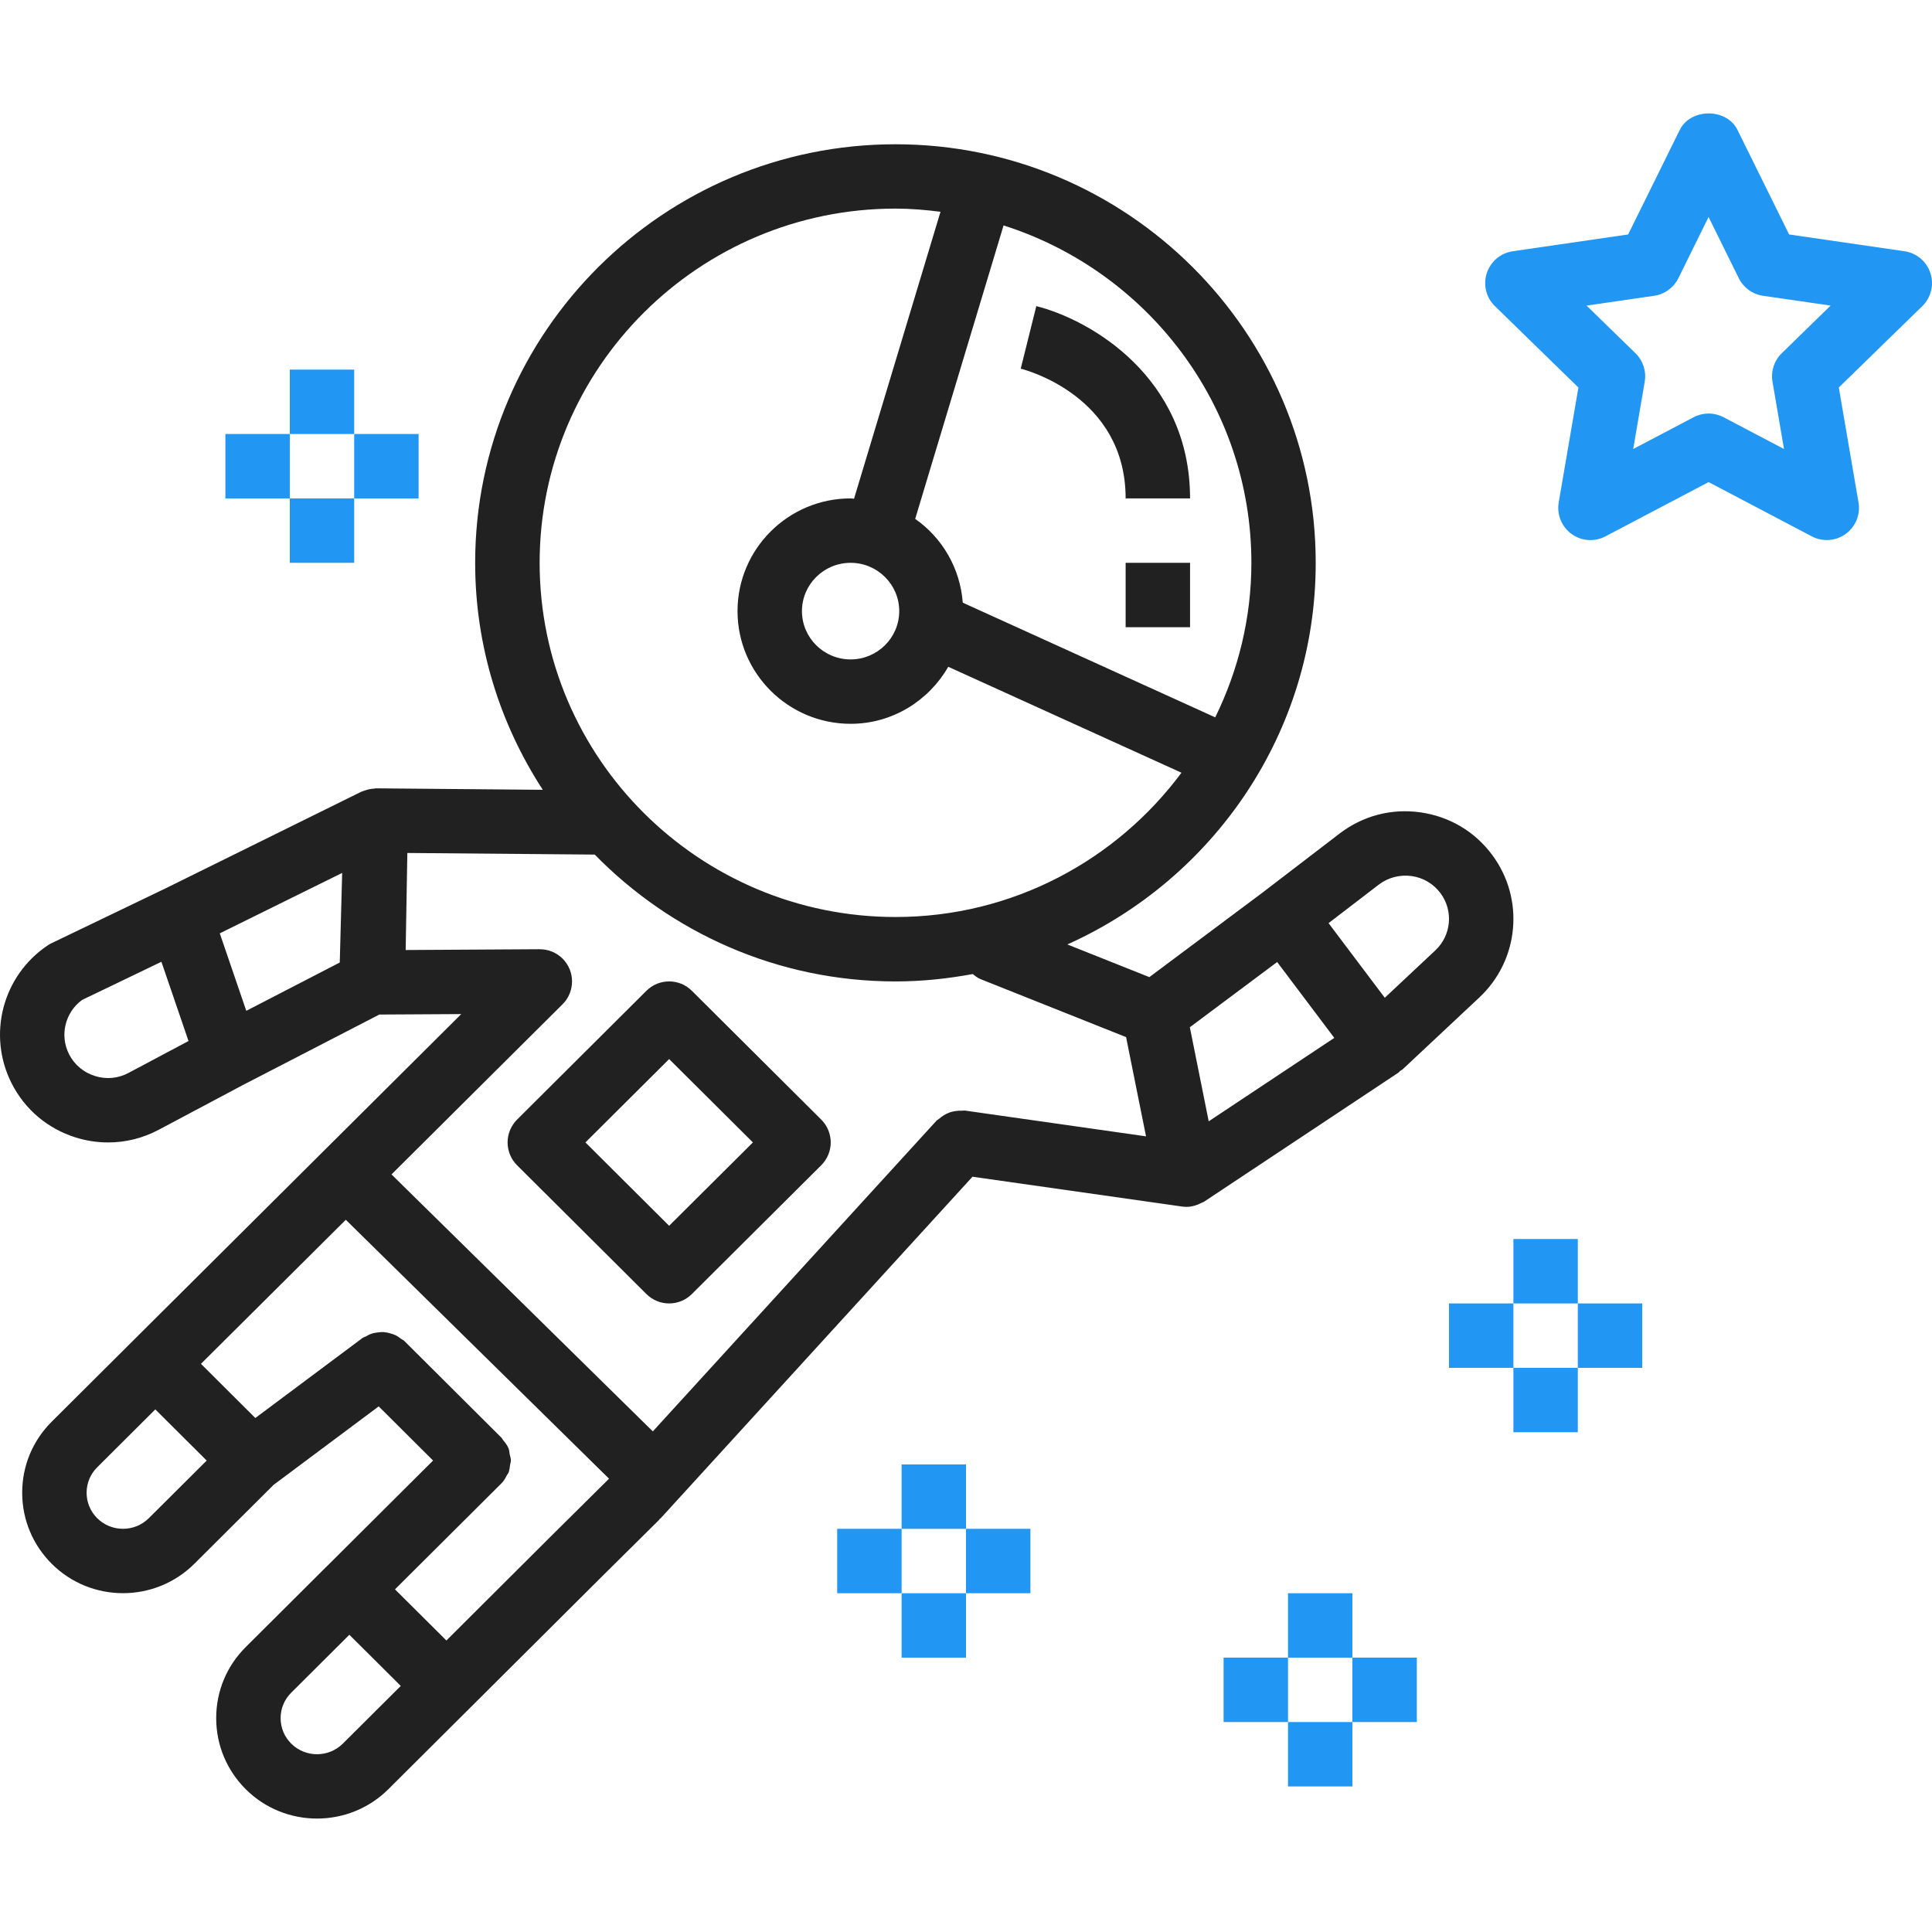
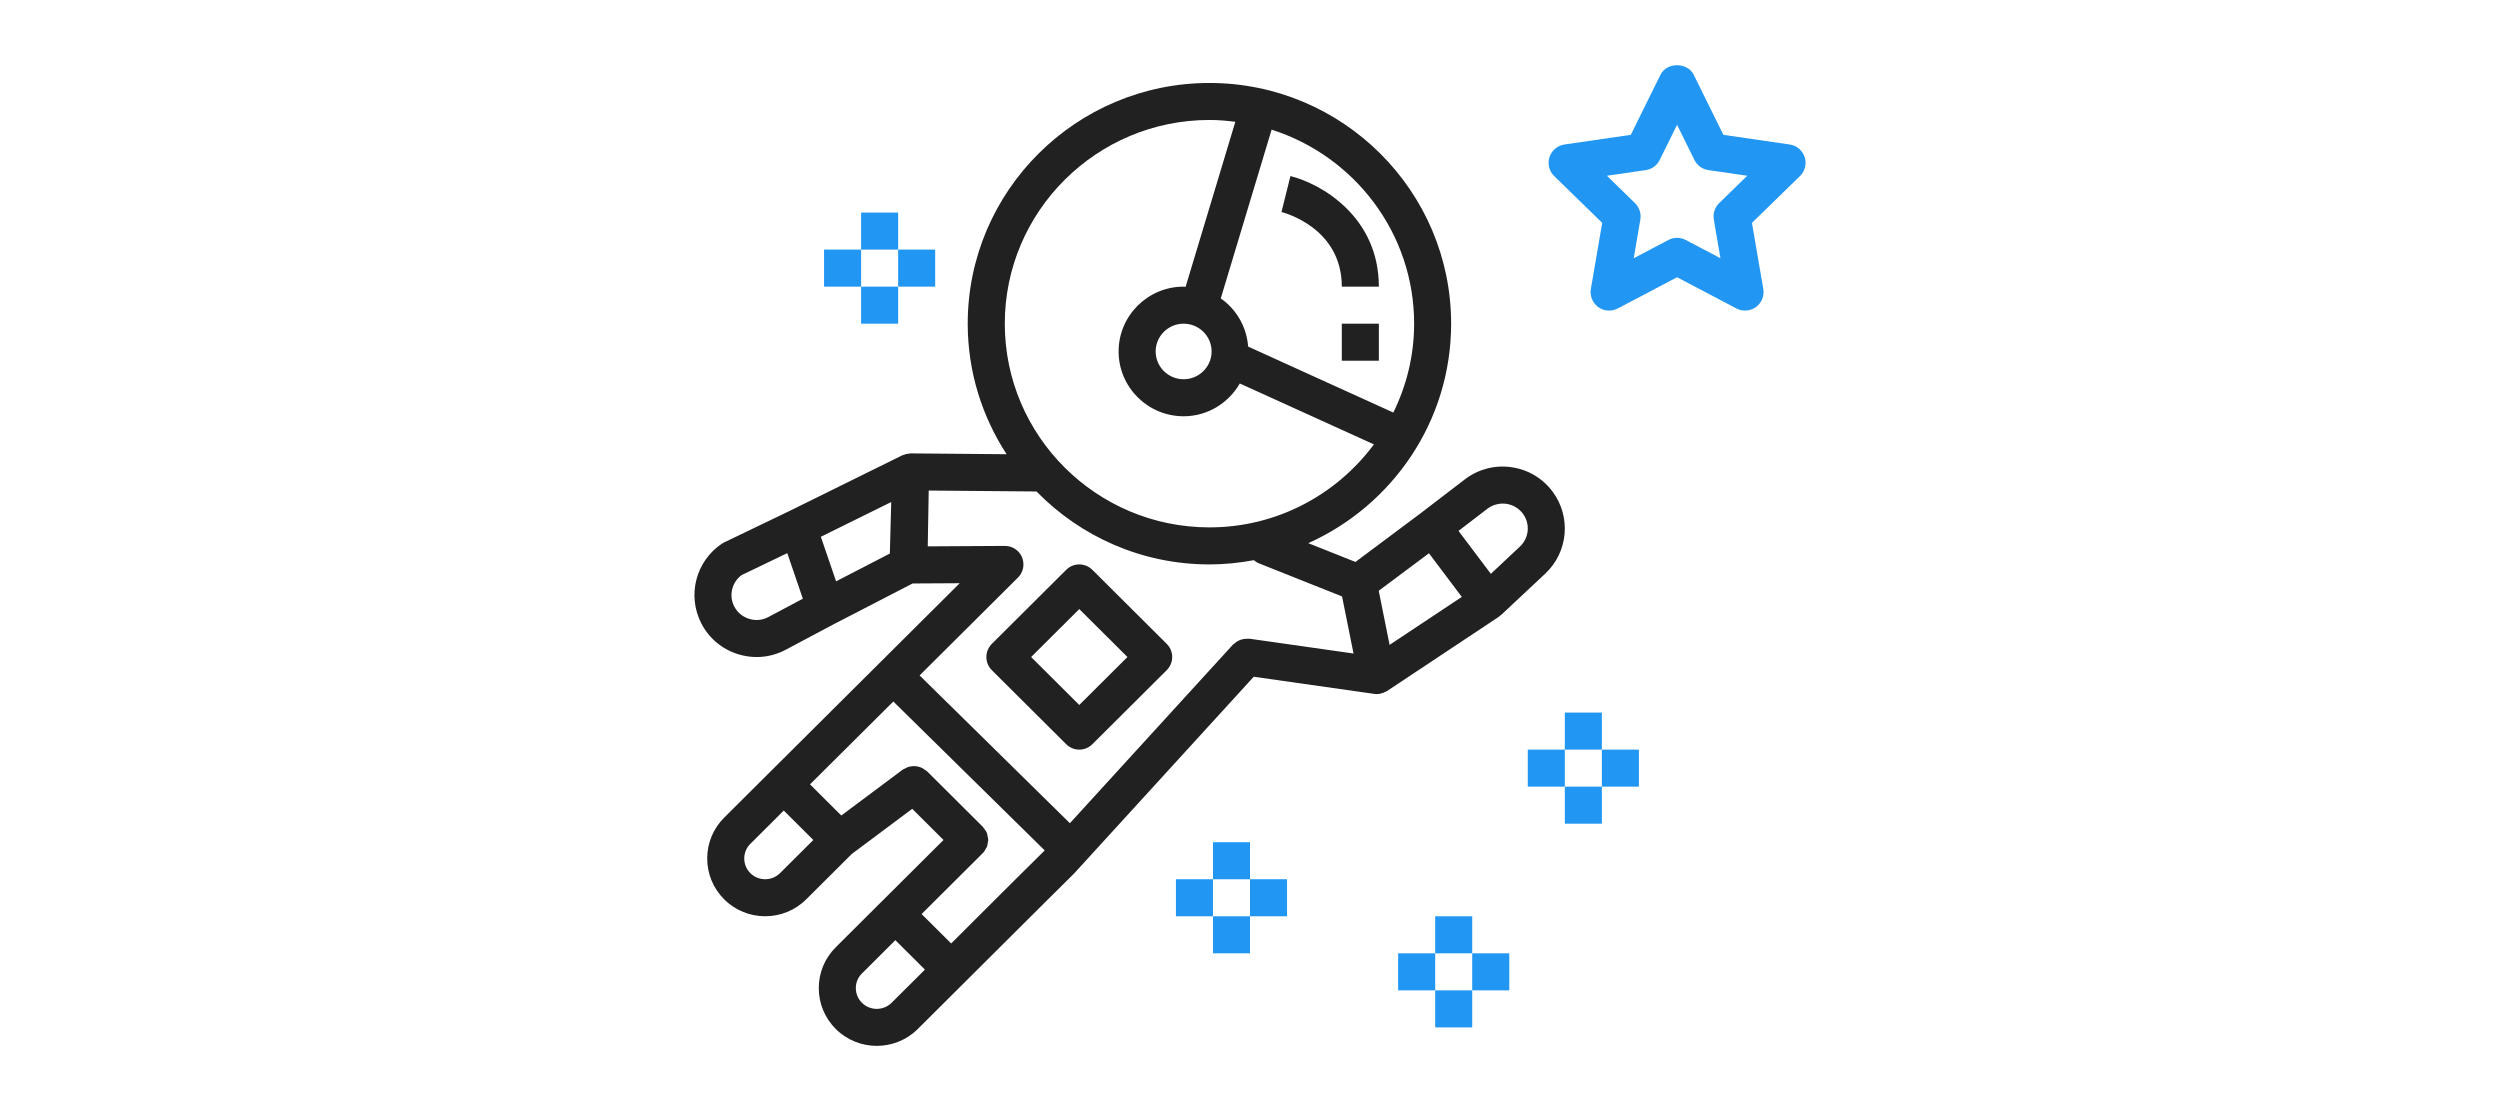
- <svg xmlns="http://www.w3.org/2000/svg" width="70" height="70" viewBox="0 0 70 70" fill="none">
+ <svg xmlns="http://www.w3.org/2000/svg" width="270" height="120" viewBox="0 0 70 70" fill="none">
  <path d="M69.943 9.896C69.806 9.475 69.442 9.167 69.002 9.103L64.823 8.495L62.953 4.708C62.561 3.91 61.253 3.91 60.861 4.708L58.991 8.495L54.811 9.103C54.372 9.167 54.008 9.474 53.869 9.897C53.732 10.319 53.845 10.783 54.164 11.092L57.189 14.041L56.475 18.203C56.401 18.641 56.58 19.083 56.938 19.345C57.301 19.608 57.775 19.641 58.168 19.433L61.906 17.467L65.644 19.433C65.815 19.523 66.002 19.567 66.188 19.567C66.429 19.567 66.671 19.492 66.874 19.344C67.233 19.083 67.413 18.641 67.337 18.203L66.623 14.04L69.648 11.092C69.965 10.782 70.08 10.319 69.943 9.896ZM64.556 12.799C64.281 13.066 64.156 13.454 64.221 13.832L64.638 16.269L62.45 15.118C62.279 15.029 62.093 14.984 61.906 14.984C61.719 14.984 61.534 15.029 61.362 15.118L59.174 16.269L59.591 13.832C59.657 13.454 59.531 13.068 59.257 12.799L57.484 11.072L59.932 10.717C60.312 10.662 60.64 10.423 60.811 10.078L61.905 7.862L62.999 10.078C63.17 10.422 63.497 10.662 63.878 10.717L66.326 11.072L64.556 12.799Z" fill="#2196F3" />
  <path d="M57.167 44.892H54.834V47.226H57.167V44.892Z" fill="#2196F3" />
  <path d="M57.167 49.559H54.834V51.892H57.167V49.559Z" fill="#2196F3" />
  <path d="M59.5 47.226H57.167V49.559H59.5V47.226Z" fill="#2196F3" />
  <path d="M54.834 47.226H52.5V49.559H54.834V47.226Z" fill="#2196F3" />
  <path d="M49 57.726H46.667V60.059H49V57.726Z" fill="#2196F3" />
  <path d="M49 62.393H46.667V64.726H49V62.393Z" fill="#2196F3" />
  <path d="M51.334 60.059H49V62.393H51.334V60.059Z" fill="#2196F3" />
  <path d="M46.667 60.059H44.333V62.393H46.667V60.059Z" fill="#2196F3" />
  <path d="M35 53.059H32.667V55.393H35V53.059Z" fill="#2196F3" />
  <path d="M35 57.726H32.667V60.059H35V57.726Z" fill="#2196F3" />
  <path d="M37.333 55.392H35V57.726H37.333V55.392Z" fill="#2196F3" />
  <path d="M32.667 55.392H30.333V57.726H32.667V55.392Z" fill="#2196F3" />
  <path d="M12.833 13.392H10.5V15.725H12.833V13.392Z" fill="#2196F3" />
  <path d="M12.833 18.059H10.5V20.392H12.833V18.059Z" fill="#2196F3" />
  <path d="M15.166 15.725H12.833V18.059H15.166V15.725Z" fill="#2196F3" />
  <path d="M10.5 15.725H8.166V18.059H10.5V15.725Z" fill="#2196F3" />
  <path d="M54.064 30.974C53.435 30.126 52.512 29.58 51.464 29.433C50.412 29.283 49.373 29.56 48.533 30.203L45.795 32.301L45.794 32.303L41.643 35.403L38.672 34.219C43.969 31.843 47.671 26.545 47.671 20.394C47.671 12.031 40.84 5.227 32.444 5.227C24.047 5.227 17.216 12.031 17.216 20.394C17.216 23.425 18.123 26.244 19.666 28.616L13.62 28.563C13.617 28.563 13.613 28.563 13.61 28.563C13.591 28.563 13.576 28.573 13.559 28.574C13.443 28.578 13.33 28.602 13.219 28.642C13.191 28.652 13.162 28.658 13.135 28.671C13.121 28.677 13.107 28.678 13.093 28.685L6.021 32.176C6.02 32.176 6.018 32.176 6.018 32.178L1.877 34.169C1.831 34.189 1.784 34.216 1.739 34.246C0.088 35.345 -0.474 37.504 0.43 39.268C0.912 40.206 1.732 40.896 2.74 41.212C3.129 41.334 3.525 41.393 3.92 41.393C4.553 41.393 5.181 41.238 5.756 40.931L8.792 39.317L13.744 36.759L16.712 36.742L4.808 48.588C4.807 48.59 4.806 48.59 4.805 48.591L1.877 51.507C1.185 52.196 0.804 53.109 0.804 54.084C0.804 55.056 1.185 55.972 1.877 56.662C2.587 57.369 3.522 57.724 4.456 57.724C5.392 57.724 6.325 57.369 7.038 56.662L9.913 53.799L13.721 50.956L15.691 52.918L11.838 56.755C11.836 56.756 11.835 56.756 11.834 56.757L8.906 59.674C8.214 60.362 7.833 61.276 7.833 62.25C7.833 63.223 8.214 64.139 8.906 64.829C9.616 65.536 10.552 65.89 11.486 65.89C12.421 65.89 13.357 65.536 14.068 64.829L16.998 61.912L21.684 57.245C21.685 57.244 21.685 57.243 21.686 57.242L23.895 55.054L23.887 55.046C23.901 55.032 23.921 55.027 23.935 55.012L35.235 42.635L42.828 43.715C42.883 43.723 42.938 43.727 42.993 43.727C43.134 43.727 43.27 43.693 43.402 43.643C43.441 43.629 43.474 43.61 43.511 43.592C43.553 43.571 43.597 43.559 43.637 43.532L50.666 38.865C50.692 38.848 50.706 38.82 50.73 38.801C50.758 38.779 50.793 38.77 50.819 38.745L53.6 36.14C55.047 34.784 55.247 32.563 54.064 30.974ZM4.66 38.872C4.281 39.075 3.851 39.116 3.439 38.985C3.03 38.858 2.699 38.579 2.505 38.203C2.153 37.517 2.357 36.681 2.974 36.23L5.848 34.847L6.54 36.869L6.83 37.718L4.66 38.872ZM12.31 34.874L8.923 36.624L8.365 34.991L7.963 33.817L12.397 31.628L12.31 34.874ZM45.34 20.392C45.34 22.401 44.861 24.296 44.03 25.991L34.883 21.836C34.788 20.582 34.137 19.484 33.159 18.8L36.361 8.168C41.563 9.823 45.34 14.675 45.34 20.392ZM19.552 20.392C19.552 13.316 25.336 7.558 32.446 7.558C32.999 7.558 33.54 7.605 34.076 7.673L30.943 18.071C30.901 18.07 30.862 18.058 30.819 18.058C28.56 18.058 26.722 19.89 26.722 22.142C26.722 24.394 28.56 26.225 30.819 26.225C32.337 26.225 33.65 25.387 34.358 24.159L42.807 27.997C40.456 31.162 36.694 33.225 32.446 33.225C25.336 33.225 19.552 27.468 19.552 20.392ZM32.581 22.142C32.581 23.107 31.79 23.892 30.819 23.892C29.847 23.892 29.056 23.107 29.056 22.142C29.056 21.177 29.847 20.392 30.819 20.392C31.79 20.392 32.581 21.177 32.581 22.142ZM5.392 55.007C4.875 55.52 4.038 55.519 3.523 55.009C3.274 54.76 3.138 54.432 3.138 54.084C3.138 53.736 3.274 53.408 3.523 53.162L5.627 51.065L7.489 52.919L5.392 55.007ZM12.422 63.174C11.905 63.687 11.068 63.688 10.552 63.175C10.303 62.927 10.167 62.599 10.167 62.25C10.167 61.903 10.303 61.575 10.552 61.329L12.658 59.231L13.539 60.107L14.521 61.085L12.422 63.174ZM20.038 55.586C20.037 55.587 20.036 55.587 20.035 55.589L16.174 59.438L15.293 58.562L14.311 57.585L18.168 53.745C18.168 53.745 18.168 53.745 18.168 53.744C18.169 53.743 18.17 53.743 18.172 53.742C18.259 53.654 18.314 53.549 18.368 53.445C18.383 53.415 18.412 53.389 18.425 53.358C18.461 53.268 18.467 53.171 18.481 53.077C18.488 53.023 18.511 52.973 18.511 52.918C18.511 52.84 18.483 52.764 18.467 52.687C18.453 52.617 18.453 52.546 18.426 52.478C18.382 52.368 18.306 52.272 18.227 52.177C18.204 52.151 18.196 52.119 18.172 52.094C18.172 52.094 18.172 52.094 18.171 52.094C18.169 52.093 18.169 52.091 18.168 52.09L14.653 48.59C14.616 48.552 14.568 48.537 14.526 48.505C14.464 48.458 14.405 48.413 14.336 48.38C14.269 48.347 14.201 48.327 14.132 48.308C14.057 48.287 13.985 48.271 13.906 48.265C13.835 48.26 13.769 48.267 13.697 48.276C13.619 48.285 13.546 48.295 13.47 48.32C13.396 48.343 13.331 48.379 13.264 48.418C13.22 48.442 13.171 48.451 13.13 48.481L9.251 51.377L7.281 49.414L12.529 44.195L22.067 53.576L20.038 55.586ZM34.955 40.237C34.921 40.233 34.889 40.245 34.855 40.243C34.77 40.238 34.689 40.244 34.603 40.258C34.537 40.27 34.474 40.283 34.411 40.305C34.336 40.331 34.269 40.366 34.2 40.407C34.134 40.447 34.075 40.489 34.018 40.542C33.99 40.566 33.956 40.578 33.93 40.606L23.653 51.862L14.185 42.551L20.383 36.386C20.839 35.931 20.841 35.192 20.386 34.735C20.156 34.505 19.854 34.392 19.552 34.393V34.392L14.698 34.421L14.759 30.905L21.549 30.963C24.317 33.794 28.176 35.559 32.446 35.559C33.403 35.559 34.336 35.46 35.245 35.291C35.332 35.361 35.419 35.432 35.528 35.476L40.8 37.576L41.133 39.235L41.523 41.172L34.955 40.237ZM43.794 40.627L43.11 37.219L46.274 34.856L47.102 35.955L48.344 37.605L43.794 40.627ZM52.005 34.434L50.173 36.151L48.136 33.447L49.954 32.053C50.294 31.792 50.722 31.685 51.142 31.74C51.564 31.8 51.938 32.02 52.192 32.362C52.666 33 52.585 33.891 52.005 34.434Z" fill="#212121" />
  <path d="M29.755 40.565L25.067 35.898C24.613 35.445 23.875 35.445 23.421 35.898L18.734 40.565C18.515 40.786 18.391 41.082 18.391 41.392C18.391 41.703 18.514 42 18.734 42.219L23.421 46.886C23.648 47.112 23.947 47.226 24.244 47.226C24.542 47.226 24.84 47.112 25.067 46.886L29.755 42.219C29.974 42 30.099 41.703 30.099 41.392C30.099 41.082 29.975 40.784 29.755 40.565ZM24.244 44.413L21.211 41.392L24.244 38.372L27.279 41.392L24.244 44.413Z" fill="#212121" />
  <path d="M37.547 11.092L36.983 13.358C37.139 13.397 40.784 14.346 40.784 18.059H43.118C43.118 13.646 39.474 11.572 37.547 11.092Z" fill="#212121" />
  <path d="M43.118 20.392H40.784V22.725H43.118V20.392Z" fill="#212121" />
</svg>
